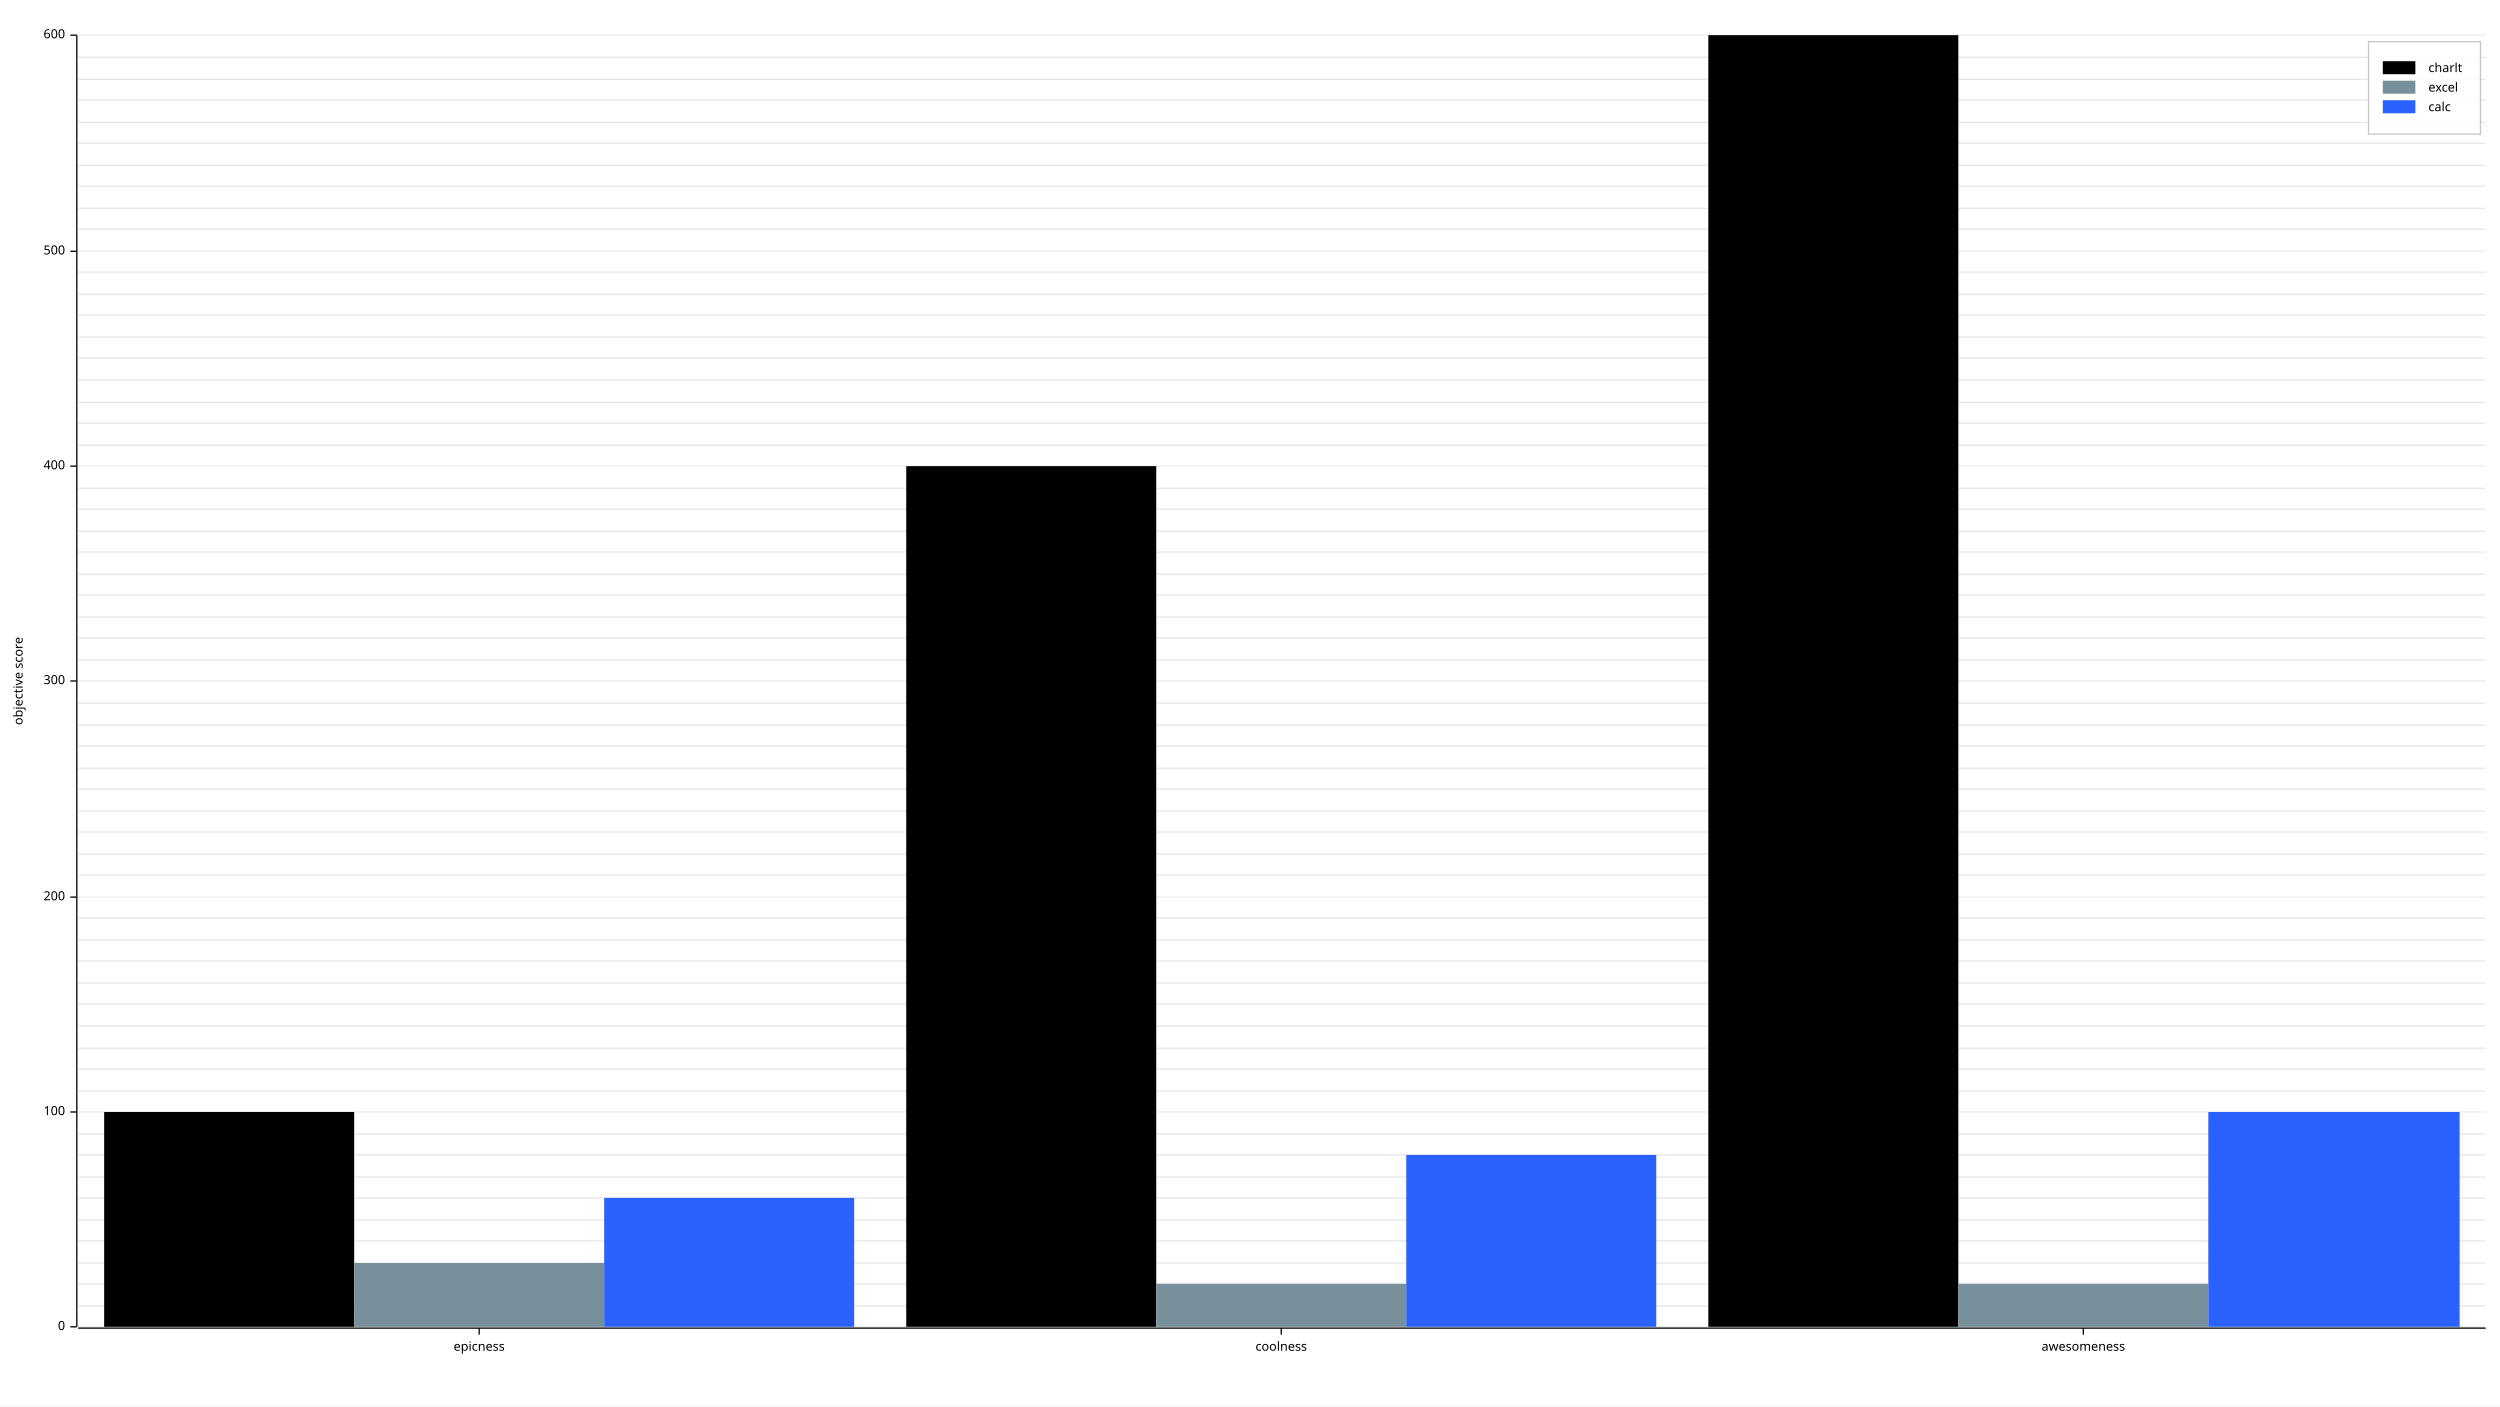
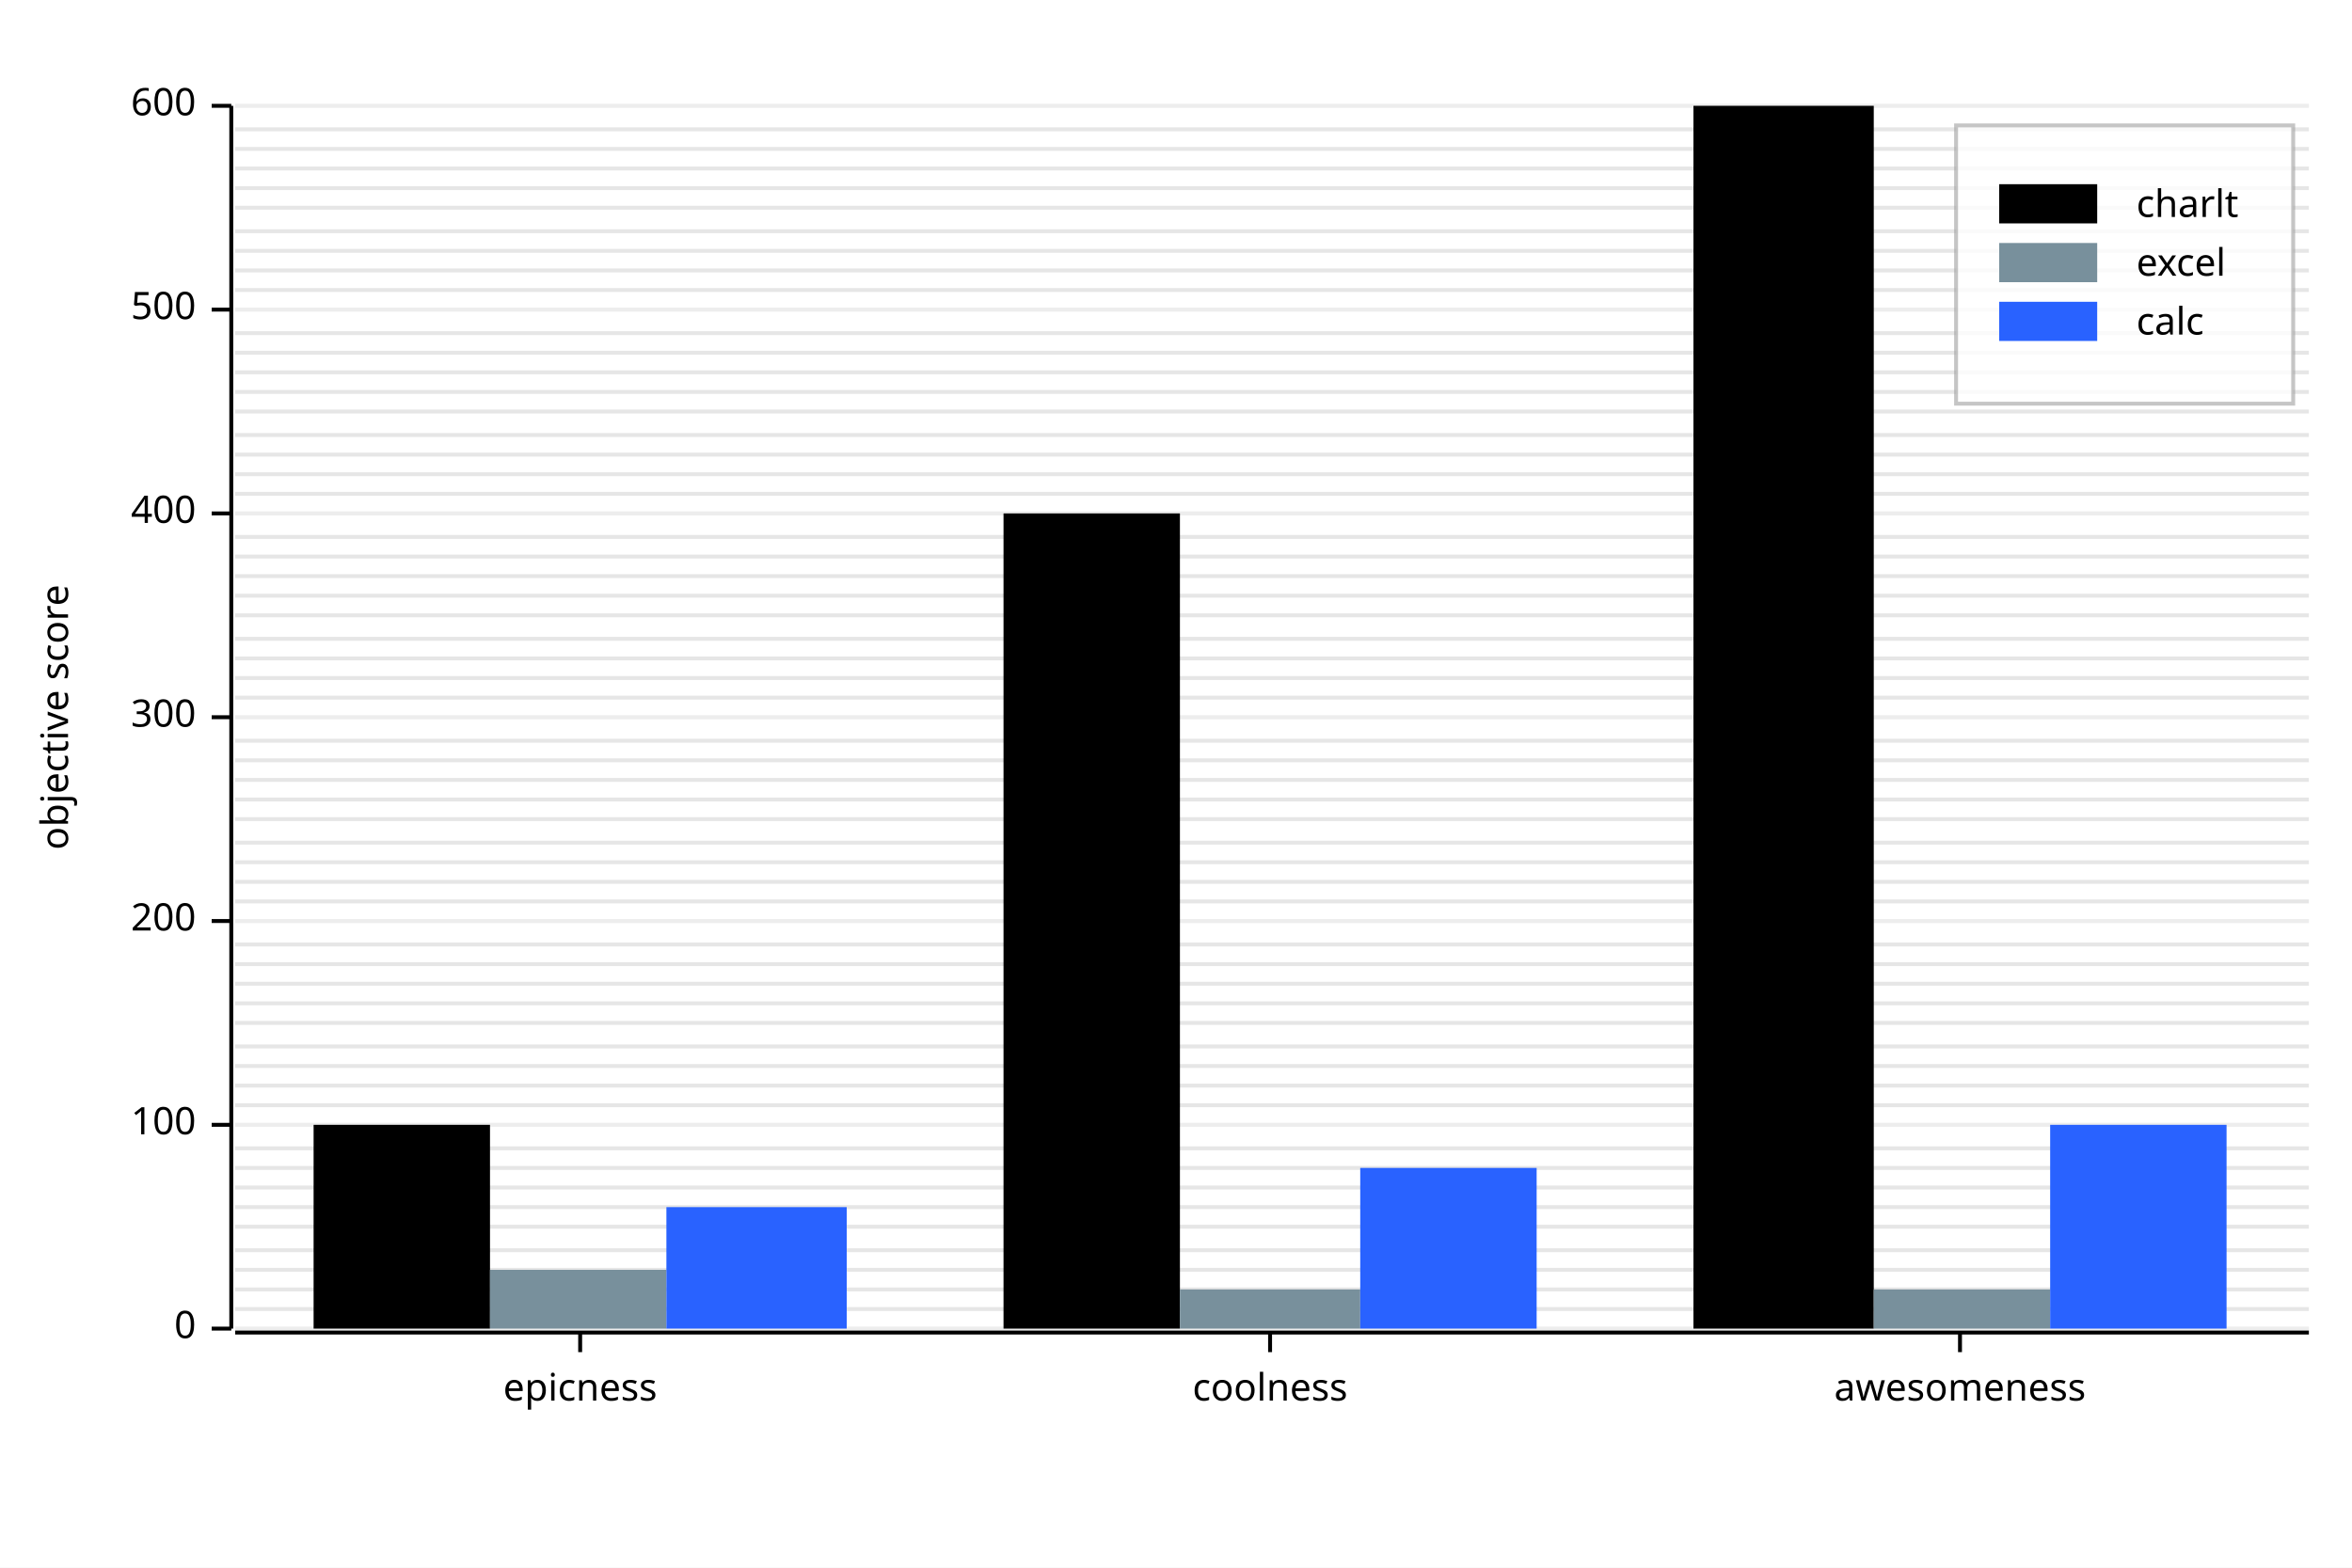
- <svg xmlns="http://www.w3.org/2000/svg" width="1920" height="1080" viewBox="0 0 1920 1080">
-   <rect x="0" y="0" width="1920" height="1080" opacity="1" fill="#FFFFFF" stroke="none" />
-   <text x="960" y="14" dy="0.76em" text-anchor="middle" font-family="sans-serif" font-size="9.677" opacity="1" fill="#000000">
+ <svg xmlns="http://www.w3.org/2000/svg" width="600" height="400" viewBox="0 0 600 400">
+   <rect x="0" y="0" width="600" height="400" opacity="1" fill="#FFFFFF" stroke="none" />
+   <text x="300" y="14" dy="0.76em" text-anchor="middle" font-family="sans-serif" font-size="9.677" opacity="1" fill="#000000">

</text>
-   <line opacity="0.1" stroke="#000000" stroke-width="1" x1="60" y1="1019" x2="1909" y2="1019" />
-   <line opacity="0.1" stroke="#000000" stroke-width="1" x1="60" y1="1003" x2="1909" y2="1003" />
-   <line opacity="0.1" stroke="#000000" stroke-width="1" x1="60" y1="986" x2="1909" y2="986" />
-   <line opacity="0.1" stroke="#000000" stroke-width="1" x1="60" y1="970" x2="1909" y2="970" />
-   <line opacity="0.1" stroke="#000000" stroke-width="1" x1="60" y1="953" x2="1909" y2="953" />
-   <line opacity="0.1" stroke="#000000" stroke-width="1" x1="60" y1="937" x2="1909" y2="937" />
-   <line opacity="0.1" stroke="#000000" stroke-width="1" x1="60" y1="920" x2="1909" y2="920" />
-   <line opacity="0.1" stroke="#000000" stroke-width="1" x1="60" y1="904" x2="1909" y2="904" />
-   <line opacity="0.1" stroke="#000000" stroke-width="1" x1="60" y1="887" x2="1909" y2="887" />
-   <line opacity="0.1" stroke="#000000" stroke-width="1" x1="60" y1="871" x2="1909" y2="871" />
-   <line opacity="0.1" stroke="#000000" stroke-width="1" x1="60" y1="854" x2="1909" y2="854" />
-   <line opacity="0.1" stroke="#000000" stroke-width="1" x1="60" y1="838" x2="1909" y2="838" />
-   <line opacity="0.1" stroke="#000000" stroke-width="1" x1="60" y1="821" x2="1909" y2="821" />
-   <line opacity="0.1" stroke="#000000" stroke-width="1" x1="60" y1="805" x2="1909" y2="805" />
-   <line opacity="0.1" stroke="#000000" stroke-width="1" x1="60" y1="788" x2="1909" y2="788" />
-   <line opacity="0.1" stroke="#000000" stroke-width="1" x1="60" y1="771" x2="1909" y2="771" />
-   <line opacity="0.1" stroke="#000000" stroke-width="1" x1="60" y1="755" x2="1909" y2="755" />
-   <line opacity="0.1" stroke="#000000" stroke-width="1" x1="60" y1="738" x2="1909" y2="738" />
-   <line opacity="0.1" stroke="#000000" stroke-width="1" x1="60" y1="722" x2="1909" y2="722" />
-   <line opacity="0.1" stroke="#000000" stroke-width="1" x1="60" y1="705" x2="1909" y2="705" />
-   <line opacity="0.1" stroke="#000000" stroke-width="1" x1="60" y1="689" x2="1909" y2="689" />
-   <line opacity="0.1" stroke="#000000" stroke-width="1" x1="60" y1="672" x2="1909" y2="672" />
-   <line opacity="0.1" stroke="#000000" stroke-width="1" x1="60" y1="656" x2="1909" y2="656" />
-   <line opacity="0.1" stroke="#000000" stroke-width="1" x1="60" y1="639" x2="1909" y2="639" />
-   <line opacity="0.1" stroke="#000000" stroke-width="1" x1="60" y1="623" x2="1909" y2="623" />
-   <line opacity="0.1" stroke="#000000" stroke-width="1" x1="60" y1="606" x2="1909" y2="606" />
-   <line opacity="0.1" stroke="#000000" stroke-width="1" x1="60" y1="590" x2="1909" y2="590" />
-   <line opacity="0.1" stroke="#000000" stroke-width="1" x1="60" y1="573" x2="1909" y2="573" />
-   <line opacity="0.1" stroke="#000000" stroke-width="1" x1="60" y1="557" x2="1909" y2="557" />
-   <line opacity="0.1" stroke="#000000" stroke-width="1" x1="60" y1="540" x2="1909" y2="540" />
-   <line opacity="0.1" stroke="#000000" stroke-width="1" x1="60" y1="523" x2="1909" y2="523" />
-   <line opacity="0.1" stroke="#000000" stroke-width="1" x1="60" y1="507" x2="1909" y2="507" />
-   <line opacity="0.1" stroke="#000000" stroke-width="1" x1="60" y1="490" x2="1909" y2="490" />
-   <line opacity="0.1" stroke="#000000" stroke-width="1" x1="60" y1="474" x2="1909" y2="474" />
-   <line opacity="0.1" stroke="#000000" stroke-width="1" x1="60" y1="457" x2="1909" y2="457" />
-   <line opacity="0.1" stroke="#000000" stroke-width="1" x1="60" y1="441" x2="1909" y2="441" />
-   <line opacity="0.1" stroke="#000000" stroke-width="1" x1="60" y1="424" x2="1909" y2="424" />
-   <line opacity="0.1" stroke="#000000" stroke-width="1" x1="60" y1="408" x2="1909" y2="408" />
-   <line opacity="0.1" stroke="#000000" stroke-width="1" x1="60" y1="391" x2="1909" y2="391" />
-   <line opacity="0.1" stroke="#000000" stroke-width="1" x1="60" y1="375" x2="1909" y2="375" />
-   <line opacity="0.1" stroke="#000000" stroke-width="1" x1="60" y1="358" x2="1909" y2="358" />
-   <line opacity="0.1" stroke="#000000" stroke-width="1" x1="60" y1="342" x2="1909" y2="342" />
-   <line opacity="0.1" stroke="#000000" stroke-width="1" x1="60" y1="325" x2="1909" y2="325" />
-   <line opacity="0.1" stroke="#000000" stroke-width="1" x1="60" y1="309" x2="1909" y2="309" />
-   <line opacity="0.1" stroke="#000000" stroke-width="1" x1="60" y1="292" x2="1909" y2="292" />
-   <line opacity="0.1" stroke="#000000" stroke-width="1" x1="60" y1="275" x2="1909" y2="275" />
-   <line opacity="0.1" stroke="#000000" stroke-width="1" x1="60" y1="259" x2="1909" y2="259" />
-   <line opacity="0.1" stroke="#000000" stroke-width="1" x1="60" y1="242" x2="1909" y2="242" />
-   <line opacity="0.1" stroke="#000000" stroke-width="1" x1="60" y1="226" x2="1909" y2="226" />
-   <line opacity="0.1" stroke="#000000" stroke-width="1" x1="60" y1="209" x2="1909" y2="209" />
-   <line opacity="0.1" stroke="#000000" stroke-width="1" x1="60" y1="193" x2="1909" y2="193" />
-   <line opacity="0.1" stroke="#000000" stroke-width="1" x1="60" y1="176" x2="1909" y2="176" />
-   <line opacity="0.1" stroke="#000000" stroke-width="1" x1="60" y1="160" x2="1909" y2="160" />
-   <line opacity="0.1" stroke="#000000" stroke-width="1" x1="60" y1="143" x2="1909" y2="143" />
-   <line opacity="0.1" stroke="#000000" stroke-width="1" x1="60" y1="127" x2="1909" y2="127" />
-   <line opacity="0.1" stroke="#000000" stroke-width="1" x1="60" y1="110" x2="1909" y2="110" />
-   <line opacity="0.1" stroke="#000000" stroke-width="1" x1="60" y1="94" x2="1909" y2="94" />
-   <line opacity="0.1" stroke="#000000" stroke-width="1" x1="60" y1="77" x2="1909" y2="77" />
-   <line opacity="0.1" stroke="#000000" stroke-width="1" x1="60" y1="61" x2="1909" y2="61" />
-   <line opacity="0.1" stroke="#000000" stroke-width="1" x1="60" y1="44" x2="1909" y2="44" />
-   <line opacity="0.1" stroke="#000000" stroke-width="1" x1="60" y1="27" x2="1909" y2="27" />
-   <text x="10" y="523" dy="0.76em" text-anchor="middle" font-family="sans-serif" font-size="9.677" opacity="1" fill="#000000" transform="rotate(270, 10, 523)">
+   <line opacity="0.1" stroke="#000000" stroke-width="1" x1="60" y1="339" x2="589" y2="339" />
+   <line opacity="0.1" stroke="#000000" stroke-width="1" x1="60" y1="334" x2="589" y2="334" />
+   <line opacity="0.1" stroke="#000000" stroke-width="1" x1="60" y1="329" x2="589" y2="329" />
+   <line opacity="0.1" stroke="#000000" stroke-width="1" x1="60" y1="324" x2="589" y2="324" />
+   <line opacity="0.1" stroke="#000000" stroke-width="1" x1="60" y1="319" x2="589" y2="319" />
+   <line opacity="0.1" stroke="#000000" stroke-width="1" x1="60" y1="313" x2="589" y2="313" />
+   <line opacity="0.1" stroke="#000000" stroke-width="1" x1="60" y1="308" x2="589" y2="308" />
+   <line opacity="0.1" stroke="#000000" stroke-width="1" x1="60" y1="303" x2="589" y2="303" />
+   <line opacity="0.1" stroke="#000000" stroke-width="1" x1="60" y1="298" x2="589" y2="298" />
+   <line opacity="0.1" stroke="#000000" stroke-width="1" x1="60" y1="293" x2="589" y2="293" />
+   <line opacity="0.1" stroke="#000000" stroke-width="1" x1="60" y1="287" x2="589" y2="287" />
+   <line opacity="0.1" stroke="#000000" stroke-width="1" x1="60" y1="282" x2="589" y2="282" />
+   <line opacity="0.1" stroke="#000000" stroke-width="1" x1="60" y1="277" x2="589" y2="277" />
+   <line opacity="0.1" stroke="#000000" stroke-width="1" x1="60" y1="272" x2="589" y2="272" />
+   <line opacity="0.1" stroke="#000000" stroke-width="1" x1="60" y1="267" x2="589" y2="267" />
+   <line opacity="0.1" stroke="#000000" stroke-width="1" x1="60" y1="261" x2="589" y2="261" />
+   <line opacity="0.1" stroke="#000000" stroke-width="1" x1="60" y1="256" x2="589" y2="256" />
+   <line opacity="0.1" stroke="#000000" stroke-width="1" x1="60" y1="251" x2="589" y2="251" />
+   <line opacity="0.1" stroke="#000000" stroke-width="1" x1="60" y1="246" x2="589" y2="246" />
+   <line opacity="0.1" stroke="#000000" stroke-width="1" x1="60" y1="241" x2="589" y2="241" />
+   <line opacity="0.1" stroke="#000000" stroke-width="1" x1="60" y1="235" x2="589" y2="235" />
+   <line opacity="0.1" stroke="#000000" stroke-width="1" x1="60" y1="230" x2="589" y2="230" />
+   <line opacity="0.1" stroke="#000000" stroke-width="1" x1="60" y1="225" x2="589" y2="225" />
+   <line opacity="0.1" stroke="#000000" stroke-width="1" x1="60" y1="220" x2="589" y2="220" />
+   <line opacity="0.1" stroke="#000000" stroke-width="1" x1="60" y1="215" x2="589" y2="215" />
+   <line opacity="0.1" stroke="#000000" stroke-width="1" x1="60" y1="209" x2="589" y2="209" />
+   <line opacity="0.1" stroke="#000000" stroke-width="1" x1="60" y1="204" x2="589" y2="204" />
+   <line opacity="0.1" stroke="#000000" stroke-width="1" x1="60" y1="199" x2="589" y2="199" />
+   <line opacity="0.1" stroke="#000000" stroke-width="1" x1="60" y1="194" x2="589" y2="194" />
+   <line opacity="0.1" stroke="#000000" stroke-width="1" x1="60" y1="189" x2="589" y2="189" />
+   <line opacity="0.1" stroke="#000000" stroke-width="1" x1="60" y1="183" x2="589" y2="183" />
+   <line opacity="0.1" stroke="#000000" stroke-width="1" x1="60" y1="178" x2="589" y2="178" />
+   <line opacity="0.1" stroke="#000000" stroke-width="1" x1="60" y1="173" x2="589" y2="173" />
+   <line opacity="0.1" stroke="#000000" stroke-width="1" x1="60" y1="168" x2="589" y2="168" />
+   <line opacity="0.1" stroke="#000000" stroke-width="1" x1="60" y1="163" x2="589" y2="163" />
+   <line opacity="0.1" stroke="#000000" stroke-width="1" x1="60" y1="157" x2="589" y2="157" />
+   <line opacity="0.1" stroke="#000000" stroke-width="1" x1="60" y1="152" x2="589" y2="152" />
+   <line opacity="0.1" stroke="#000000" stroke-width="1" x1="60" y1="147" x2="589" y2="147" />
+   <line opacity="0.1" stroke="#000000" stroke-width="1" x1="60" y1="142" x2="589" y2="142" />
+   <line opacity="0.1" stroke="#000000" stroke-width="1" x1="60" y1="137" x2="589" y2="137" />
+   <line opacity="0.1" stroke="#000000" stroke-width="1" x1="60" y1="131" x2="589" y2="131" />
+   <line opacity="0.1" stroke="#000000" stroke-width="1" x1="60" y1="126" x2="589" y2="126" />
+   <line opacity="0.1" stroke="#000000" stroke-width="1" x1="60" y1="121" x2="589" y2="121" />
+   <line opacity="0.1" stroke="#000000" stroke-width="1" x1="60" y1="116" x2="589" y2="116" />
+   <line opacity="0.1" stroke="#000000" stroke-width="1" x1="60" y1="111" x2="589" y2="111" />
+   <line opacity="0.1" stroke="#000000" stroke-width="1" x1="60" y1="105" x2="589" y2="105" />
+   <line opacity="0.1" stroke="#000000" stroke-width="1" x1="60" y1="100" x2="589" y2="100" />
+   <line opacity="0.1" stroke="#000000" stroke-width="1" x1="60" y1="95" x2="589" y2="95" />
+   <line opacity="0.1" stroke="#000000" stroke-width="1" x1="60" y1="90" x2="589" y2="90" />
+   <line opacity="0.1" stroke="#000000" stroke-width="1" x1="60" y1="85" x2="589" y2="85" />
+   <line opacity="0.1" stroke="#000000" stroke-width="1" x1="60" y1="79" x2="589" y2="79" />
+   <line opacity="0.1" stroke="#000000" stroke-width="1" x1="60" y1="74" x2="589" y2="74" />
+   <line opacity="0.1" stroke="#000000" stroke-width="1" x1="60" y1="69" x2="589" y2="69" />
+   <line opacity="0.1" stroke="#000000" stroke-width="1" x1="60" y1="64" x2="589" y2="64" />
+   <line opacity="0.1" stroke="#000000" stroke-width="1" x1="60" y1="59" x2="589" y2="59" />
+   <line opacity="0.1" stroke="#000000" stroke-width="1" x1="60" y1="53" x2="589" y2="53" />
+   <line opacity="0.1" stroke="#000000" stroke-width="1" x1="60" y1="48" x2="589" y2="48" />
+   <line opacity="0.1" stroke="#000000" stroke-width="1" x1="60" y1="43" x2="589" y2="43" />
+   <line opacity="0.1" stroke="#000000" stroke-width="1" x1="60" y1="38" x2="589" y2="38" />
+   <line opacity="0.1" stroke="#000000" stroke-width="1" x1="60" y1="33" x2="589" y2="33" />
+   <line opacity="0.1" stroke="#000000" stroke-width="1" x1="60" y1="27" x2="589" y2="27" />
+   <text x="10" y="183" dy="0.76em" text-anchor="middle" font-family="sans-serif" font-size="9.677" opacity="1" fill="#000000" transform="rotate(270, 10, 183)">
objective score
</text>
-   <line opacity="0.3" stroke="#FFFFFF" stroke-width="1" x1="60" y1="1019" x2="1909" y2="1019" />
-   <line opacity="0.3" stroke="#FFFFFF" stroke-width="1" x1="60" y1="854" x2="1909" y2="854" />
-   <line opacity="0.3" stroke="#FFFFFF" stroke-width="1" x1="60" y1="689" x2="1909" y2="689" />
-   <line opacity="0.3" stroke="#FFFFFF" stroke-width="1" x1="60" y1="523" x2="1909" y2="523" />
-   <line opacity="0.3" stroke="#FFFFFF" stroke-width="1" x1="60" y1="358" x2="1909" y2="358" />
-   <line opacity="0.3" stroke="#FFFFFF" stroke-width="1" x1="60" y1="193" x2="1909" y2="193" />
-   <line opacity="0.3" stroke="#FFFFFF" stroke-width="1" x1="60" y1="27" x2="1909" y2="27" />
-   <polyline fill="none" opacity="1" stroke="#000000" stroke-width="1" points="59,27 59,1019 " />
-   <text x="50" y="1019" dy="0.5ex" text-anchor="end" font-family="sans-serif" font-size="9.677" opacity="1" fill="#000000">
+   <line opacity="0.3" stroke="#FFFFFF" stroke-width="1" x1="60" y1="339" x2="589" y2="339" />
+   <line opacity="0.3" stroke="#FFFFFF" stroke-width="1" x1="60" y1="287" x2="589" y2="287" />
+   <line opacity="0.3" stroke="#FFFFFF" stroke-width="1" x1="60" y1="235" x2="589" y2="235" />
+   <line opacity="0.3" stroke="#FFFFFF" stroke-width="1" x1="60" y1="183" x2="589" y2="183" />
+   <line opacity="0.3" stroke="#FFFFFF" stroke-width="1" x1="60" y1="131" x2="589" y2="131" />
+   <line opacity="0.3" stroke="#FFFFFF" stroke-width="1" x1="60" y1="79" x2="589" y2="79" />
+   <line opacity="0.3" stroke="#FFFFFF" stroke-width="1" x1="60" y1="27" x2="589" y2="27" />
+   <polyline fill="none" opacity="1" stroke="#000000" stroke-width="1" points="59,27 59,339 " />
+   <text x="50" y="339" dy="0.5ex" text-anchor="end" font-family="sans-serif" font-size="9.677" opacity="1" fill="#000000">
0
</text>
-   <polyline fill="none" opacity="1" stroke="#000000" stroke-width="1" points="54,1019 59,1019 " />
-   <text x="50" y="854" dy="0.5ex" text-anchor="end" font-family="sans-serif" font-size="9.677" opacity="1" fill="#000000">
+   <polyline fill="none" opacity="1" stroke="#000000" stroke-width="1" points="54,339 59,339 " />
+   <text x="50" y="287" dy="0.5ex" text-anchor="end" font-family="sans-serif" font-size="9.677" opacity="1" fill="#000000">
100
</text>
-   <polyline fill="none" opacity="1" stroke="#000000" stroke-width="1" points="54,854 59,854 " />
-   <text x="50" y="689" dy="0.5ex" text-anchor="end" font-family="sans-serif" font-size="9.677" opacity="1" fill="#000000">
+   <polyline fill="none" opacity="1" stroke="#000000" stroke-width="1" points="54,287 59,287 " />
+   <text x="50" y="235" dy="0.5ex" text-anchor="end" font-family="sans-serif" font-size="9.677" opacity="1" fill="#000000">
200
</text>
-   <polyline fill="none" opacity="1" stroke="#000000" stroke-width="1" points="54,689 59,689 " />
-   <text x="50" y="523" dy="0.5ex" text-anchor="end" font-family="sans-serif" font-size="9.677" opacity="1" fill="#000000">
+   <polyline fill="none" opacity="1" stroke="#000000" stroke-width="1" points="54,235 59,235 " />
+   <text x="50" y="183" dy="0.5ex" text-anchor="end" font-family="sans-serif" font-size="9.677" opacity="1" fill="#000000">
300
</text>
-   <polyline fill="none" opacity="1" stroke="#000000" stroke-width="1" points="54,523 59,523 " />
-   <text x="50" y="358" dy="0.5ex" text-anchor="end" font-family="sans-serif" font-size="9.677" opacity="1" fill="#000000">
+   <polyline fill="none" opacity="1" stroke="#000000" stroke-width="1" points="54,183 59,183 " />
+   <text x="50" y="131" dy="0.5ex" text-anchor="end" font-family="sans-serif" font-size="9.677" opacity="1" fill="#000000">
400
</text>
-   <polyline fill="none" opacity="1" stroke="#000000" stroke-width="1" points="54,358 59,358 " />
-   <text x="50" y="193" dy="0.5ex" text-anchor="end" font-family="sans-serif" font-size="9.677" opacity="1" fill="#000000">
+   <polyline fill="none" opacity="1" stroke="#000000" stroke-width="1" points="54,131 59,131 " />
+   <text x="50" y="79" dy="0.5ex" text-anchor="end" font-family="sans-serif" font-size="9.677" opacity="1" fill="#000000">
500
</text>
-   <polyline fill="none" opacity="1" stroke="#000000" stroke-width="1" points="54,193 59,193 " />
+   <polyline fill="none" opacity="1" stroke="#000000" stroke-width="1" points="54,79 59,79 " />
  <text x="50" y="27" dy="0.5ex" text-anchor="end" font-family="sans-serif" font-size="9.677" opacity="1" fill="#000000">
600
</text>
  <polyline fill="none" opacity="1" stroke="#000000" stroke-width="1" points="54,27 59,27 " />
-   <polyline fill="none" opacity="1" stroke="#000000" stroke-width="1" points="60,1020 1909,1020 " />
-   <text x="368" y="1030" dy="0.76em" text-anchor="middle" font-family="sans-serif" font-size="9.677" opacity="1" fill="#000000">
+   <polyline fill="none" opacity="1" stroke="#000000" stroke-width="1" points="60,340 589,340 " />
+   <text x="148" y="350" dy="0.76em" text-anchor="middle" font-family="sans-serif" font-size="9.677" opacity="1" fill="#000000">
epicness
</text>
-   <polyline fill="none" opacity="1" stroke="#000000" stroke-width="1" points="368,1020 368,1025 " />
-   <text x="984" y="1030" dy="0.76em" text-anchor="middle" font-family="sans-serif" font-size="9.677" opacity="1" fill="#000000">
+   <polyline fill="none" opacity="1" stroke="#000000" stroke-width="1" points="148,340 148,345 " />
+   <text x="324" y="350" dy="0.76em" text-anchor="middle" font-family="sans-serif" font-size="9.677" opacity="1" fill="#000000">
coolness
</text>
-   <polyline fill="none" opacity="1" stroke="#000000" stroke-width="1" points="984,1020 984,1025 " />
-   <text x="1600" y="1030" dy="0.76em" text-anchor="middle" font-family="sans-serif" font-size="9.677" opacity="1" fill="#000000">
+   <polyline fill="none" opacity="1" stroke="#000000" stroke-width="1" points="324,340 324,345 " />
+   <text x="500" y="350" dy="0.76em" text-anchor="middle" font-family="sans-serif" font-size="9.677" opacity="1" fill="#000000">
awesomeness
</text>
-   <polyline fill="none" opacity="1" stroke="#000000" stroke-width="1" points="1600,1020 1600,1025 " />
-   <rect x="80" y="854" width="192" height="165" opacity="1" fill="#000000" stroke="none" />
-   <rect x="696" y="358" width="192" height="661" opacity="1" fill="#000000" stroke="none" />
-   <rect x="1312" y="27" width="192" height="992" opacity="1" fill="#000000" stroke="none" />
-   <rect x="272" y="970" width="192" height="49" opacity="1" fill="#78909C" stroke="none" />
-   <rect x="888" y="986" width="192" height="33" opacity="1" fill="#78909C" stroke="none" />
-   <rect x="1504" y="986" width="192" height="33" opacity="1" fill="#78909C" stroke="none" />
-   <rect x="464" y="920" width="192" height="99" opacity="1" fill="#2962FF" stroke="none" />
-   <rect x="1080" y="887" width="192" height="132" opacity="1" fill="#2962FF" stroke="none" />
-   <rect x="1696" y="854" width="193" height="165" opacity="1" fill="#2962FF" stroke="none" />
-   <rect x="1819" y="32" width="86" height="71" opacity="0.8" fill="#FFFFFF" stroke="none" />
-   <rect x="1819" y="32" width="86" height="71" opacity="0.6" fill="none" stroke="#9E9E9E" />
-   <text x="1865" y="48" dy="0.76em" text-anchor="start" font-family="sans-serif" font-size="9.677" opacity="1" fill="#000000">
+   <polyline fill="none" opacity="1" stroke="#000000" stroke-width="1" points="500,340 500,345 " />
+   <rect x="80" y="287" width="45" height="52" opacity="1" fill="#000000" stroke="none" />
+   <rect x="256" y="131" width="45" height="208" opacity="1" fill="#000000" stroke="none" />
+   <rect x="432" y="27" width="46" height="312" opacity="1" fill="#000000" stroke="none" />
+   <rect x="125" y="324" width="45" height="15" opacity="1" fill="#78909C" stroke="none" />
+   <rect x="301" y="329" width="46" height="10" opacity="1" fill="#78909C" stroke="none" />
+   <rect x="478" y="329" width="45" height="10" opacity="1" fill="#78909C" stroke="none" />
+   <rect x="170" y="308" width="46" height="31" opacity="1" fill="#2962FF" stroke="none" />
+   <rect x="347" y="298" width="45" height="41" opacity="1" fill="#2962FF" stroke="none" />
+   <rect x="523" y="287" width="45" height="52" opacity="1" fill="#2962FF" stroke="none" />
+   <rect x="499" y="32" width="86" height="71" opacity="0.8" fill="#FFFFFF" stroke="none" />
+   <rect x="499" y="32" width="86" height="71" opacity="0.6" fill="none" stroke="#9E9E9E" />
+   <text x="545" y="48" dy="0.76em" text-anchor="start" font-family="sans-serif" font-size="9.677" opacity="1" fill="#000000">
charlt
</text>
-   <text x="1865" y="63" dy="0.76em" text-anchor="start" font-family="sans-serif" font-size="9.677" opacity="1" fill="#000000">
+   <text x="545" y="63" dy="0.76em" text-anchor="start" font-family="sans-serif" font-size="9.677" opacity="1" fill="#000000">
excel
</text>
-   <text x="1865" y="78" dy="0.76em" text-anchor="start" font-family="sans-serif" font-size="9.677" opacity="1" fill="#000000">
+   <text x="545" y="78" dy="0.76em" text-anchor="start" font-family="sans-serif" font-size="9.677" opacity="1" fill="#000000">
calc
</text>
-   <rect x="1830" y="47" width="25" height="10" opacity="1" fill="#000000" stroke="none" />
-   <rect x="1830" y="62" width="25" height="10" opacity="1" fill="#78909C" stroke="none" />
-   <rect x="1830" y="77" width="25" height="10" opacity="1" fill="#2962FF" stroke="none" />
+   <rect x="510" y="47" width="25" height="10" opacity="1" fill="#000000" stroke="none" />
+   <rect x="510" y="62" width="25" height="10" opacity="1" fill="#78909C" stroke="none" />
+   <rect x="510" y="77" width="25" height="10" opacity="1" fill="#2962FF" stroke="none" />
</svg>
